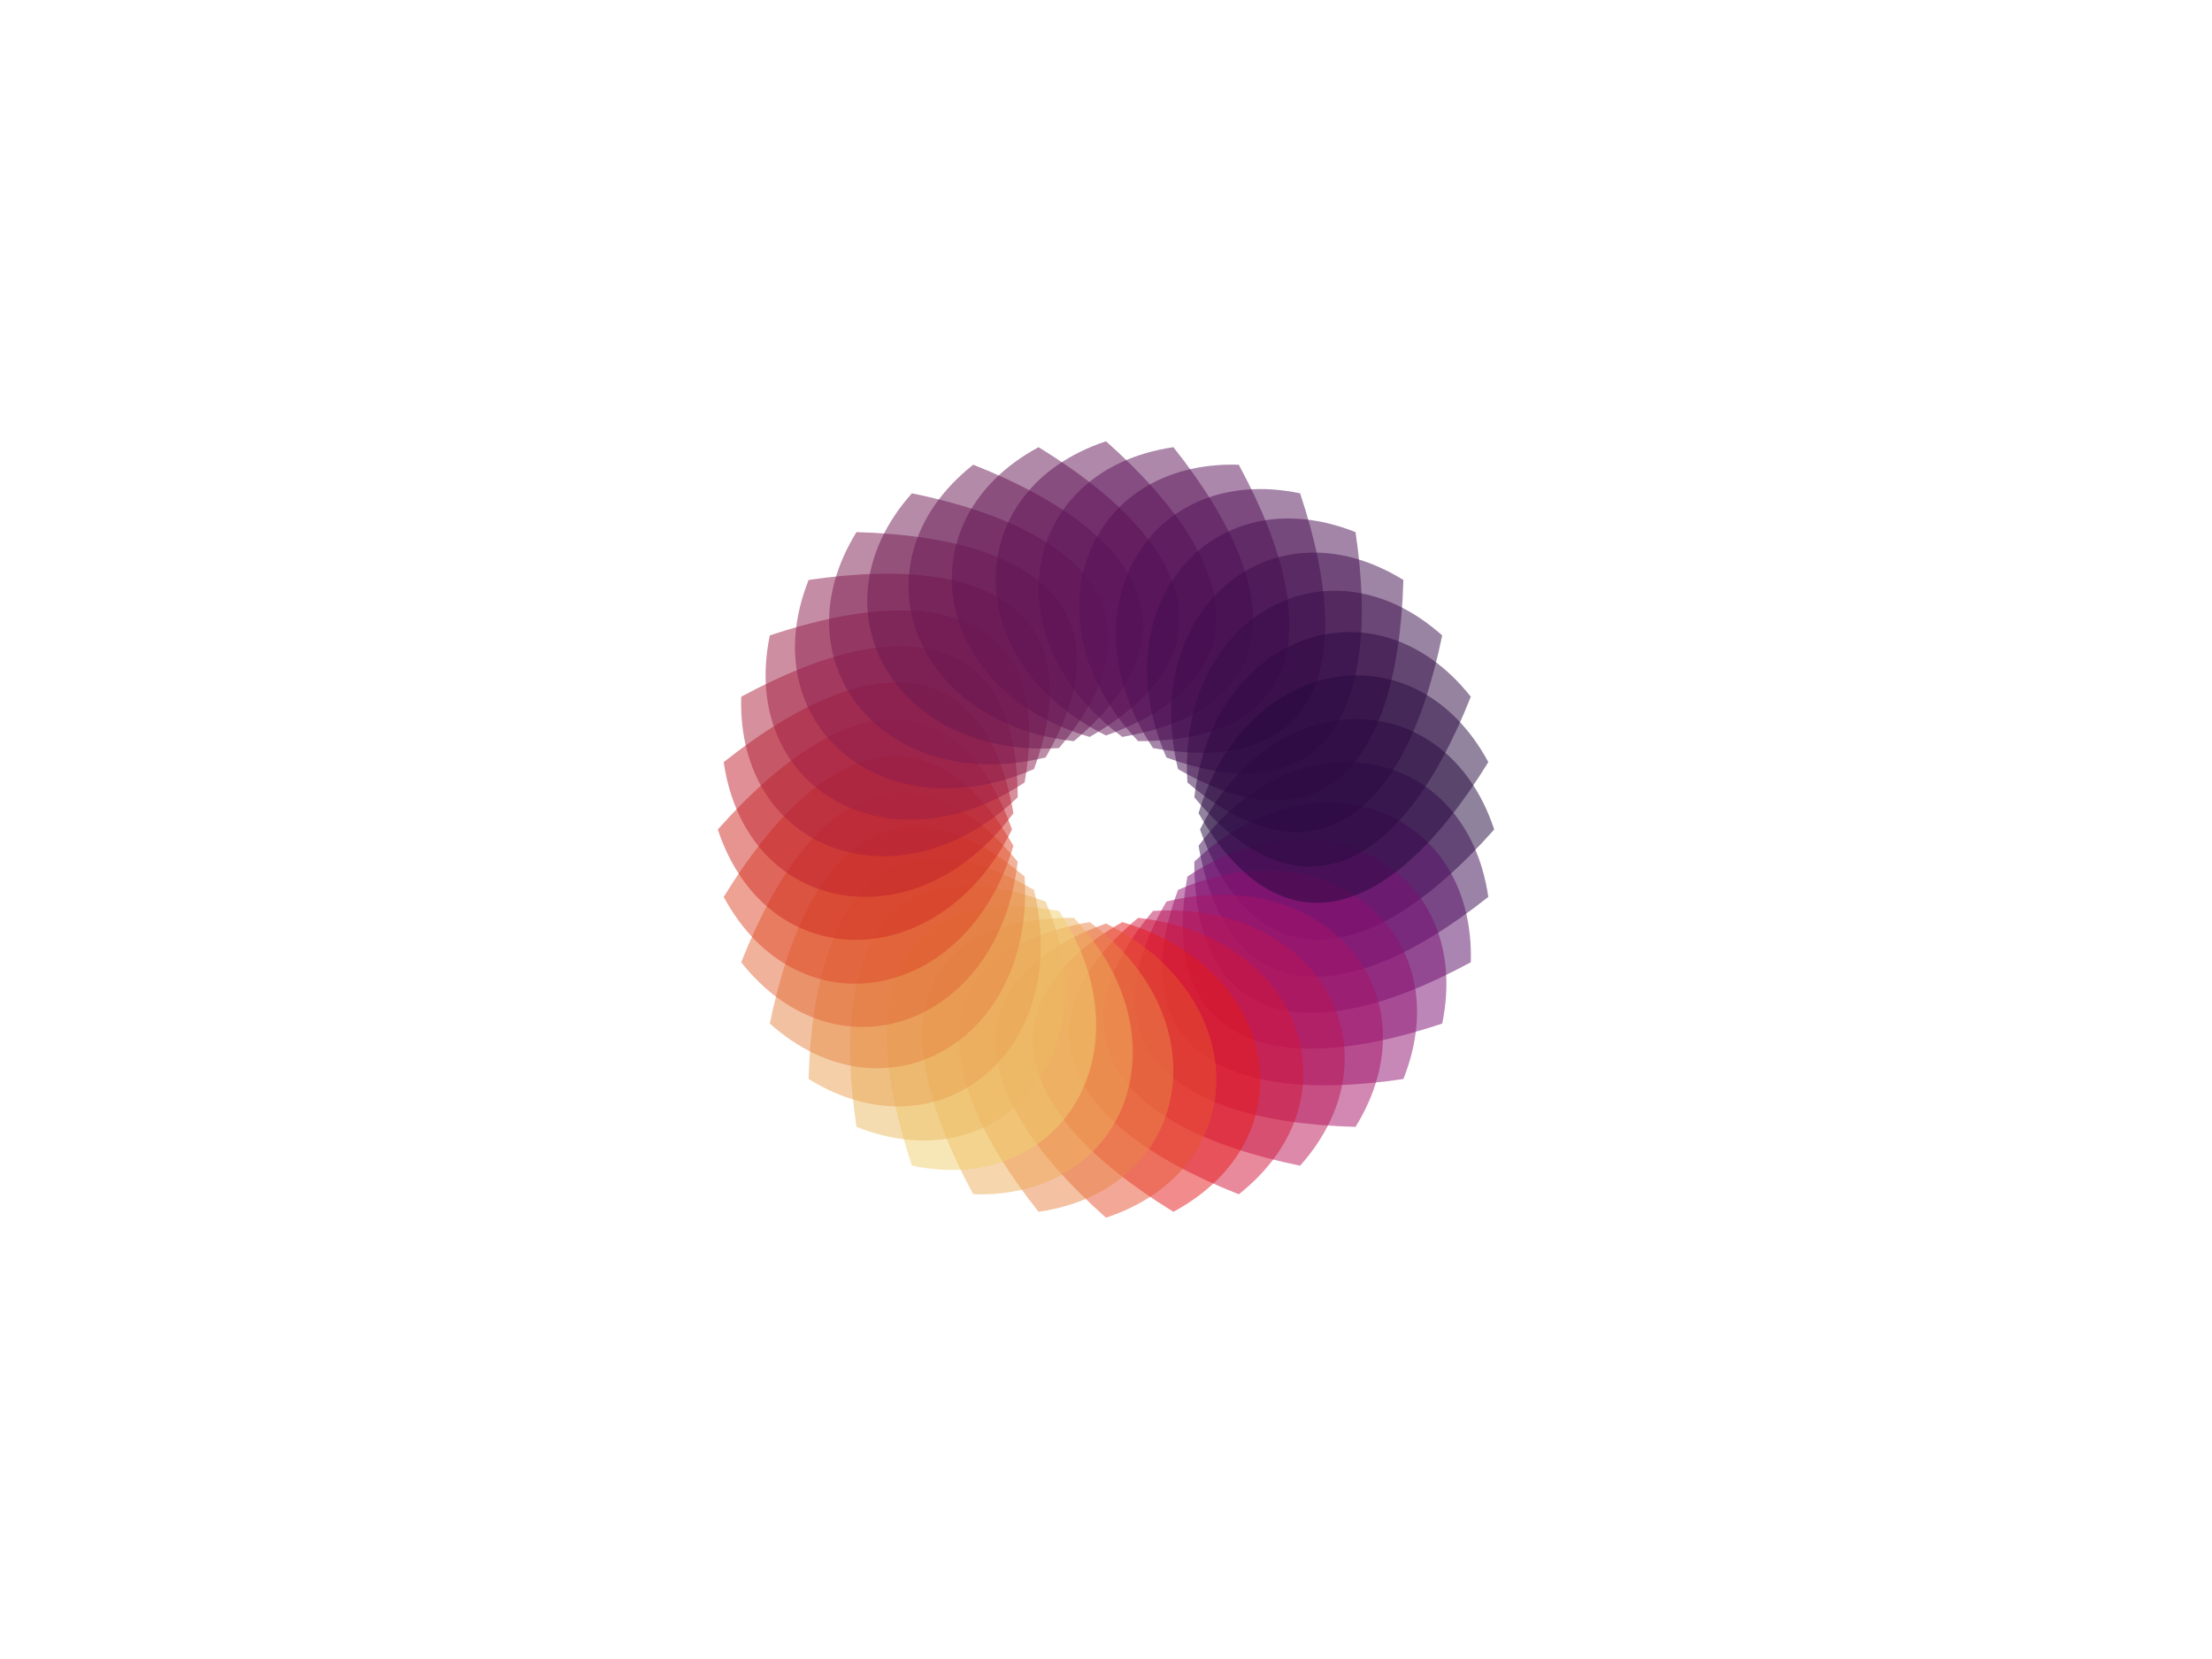
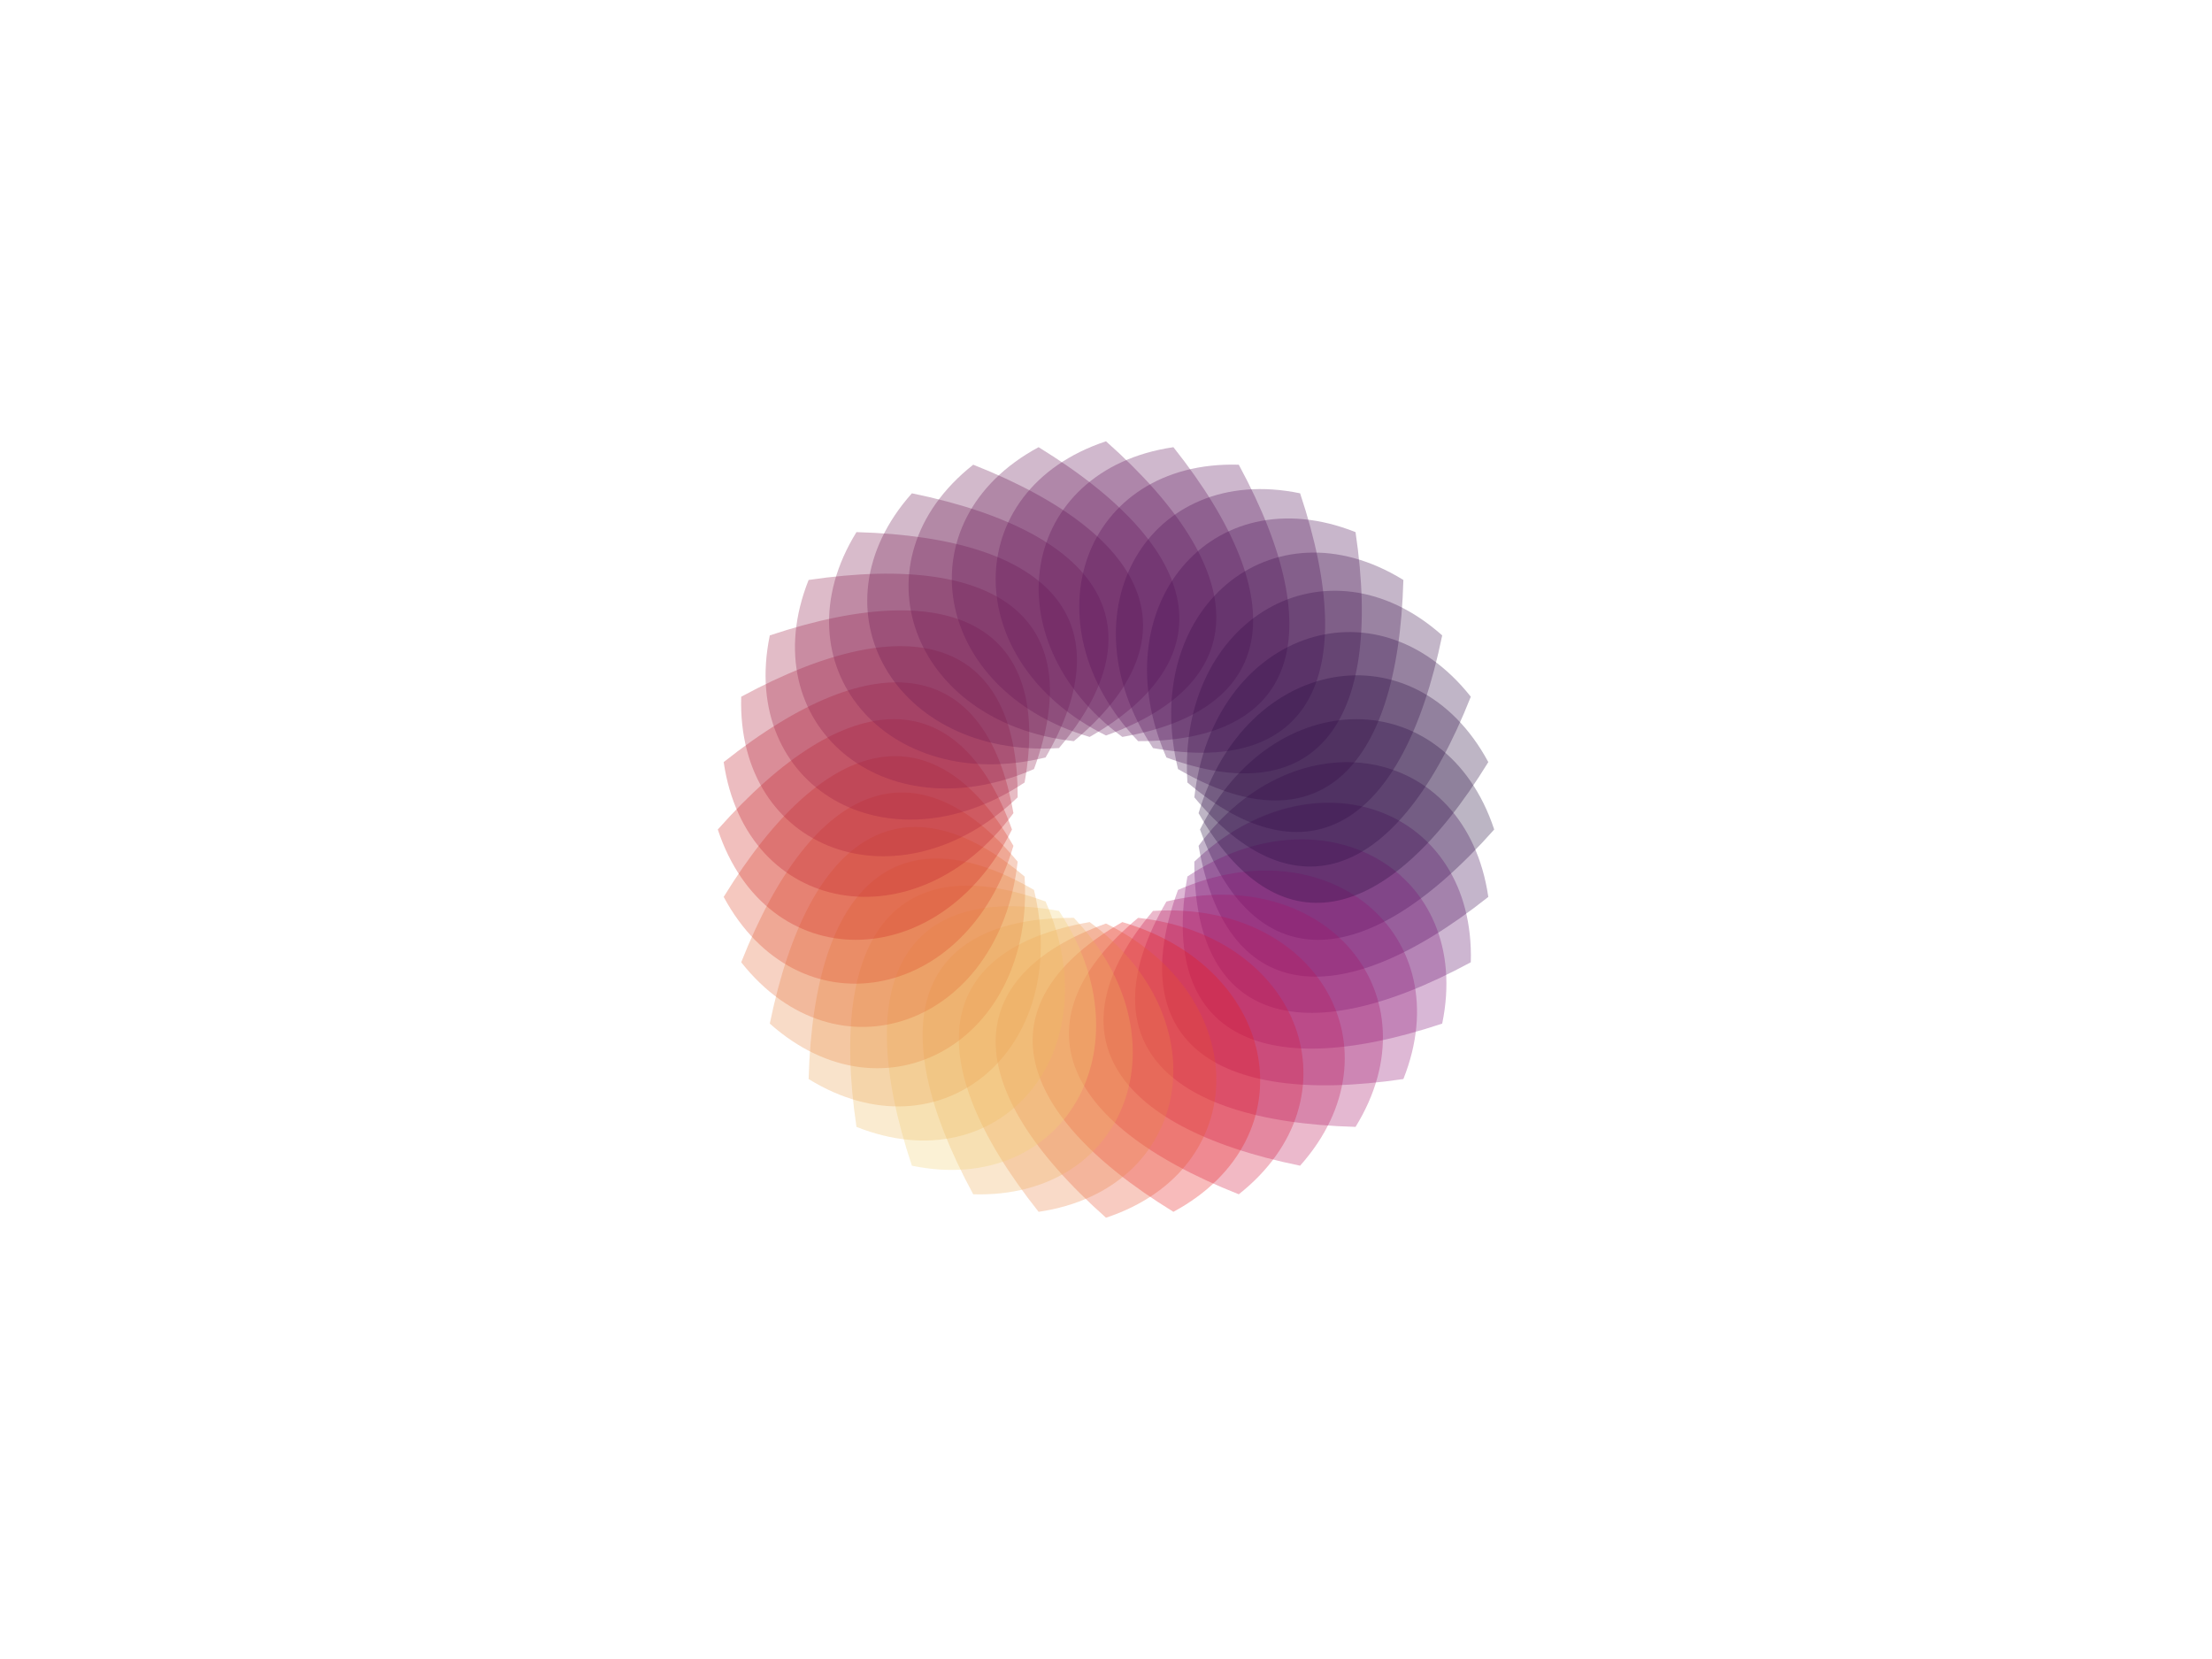
<svg xmlns="http://www.w3.org/2000/svg" viewBox="0 0 2000 1500">
  <defs>
    <g id="a">
-       <path fill-opacity="0.5" d="M85 0c66-133 222-133 266 0C233 133 133 133 85 0z" transform="">
+       <path fill-opacity="0.3" d="M85 0c66-133 222-133 266 0C233 133 133 133 85 0z" transform="">
        <animateTransform attributeType="xml" attributeName="transform" type="translate" dur="10s" values="0, 10; 50, 0; 0, 10" repeatCount="indefinite" />
      </path>
    </g>
  </defs>
  <g transform="" style="transform-origin:center">
    <g transform="">
      <g transform="translate(1000 750)">
        <use href="#a" fill="#20073A" />
        <use href="#a" fill="#390950" transform="rotate(10)" />
        <use href="#a" fill="#590c65" transform="rotate(20)" />
        <use href="#a" fill="#7b0e75" transform="rotate(30)" />
        <use href="#a" fill="#901171" transform="rotate(40)" />
        <use href="#a" fill="#a61366" transform="rotate(50)" />
        <use href="#a" fill="#bc1554" transform="rotate(60)" />
        <use href="#a" fill="#d2173a" transform="rotate(70)" />
        <use href="#a" fill="#e61b1b" transform="rotate(80)" />
        <use href="#a" fill="#e85331" transform="rotate(90)" />
        <use href="#a" fill="#eb8446" transform="rotate(100)" />
        <use href="#a" fill="#eeae5b" transform="rotate(110)" />
        <use href="#a" fill="#F0D171" transform="rotate(120)" />
        <use href="#a" fill="#edbb62" transform="rotate(130)" />
        <use href="#a" fill="#eaa153" transform="rotate(140)" />
        <use href="#a" fill="#e68544" transform="rotate(150)" />
        <use href="#a" fill="#e26736" transform="rotate(160)" />
        <use href="#a" fill="#de4628" transform="rotate(170)" />
        <use href="#a" fill="#d12b22" transform="rotate(180)" />
        <use href="#a" fill="#c0212c" transform="rotate(190)" />
        <use href="#a" fill="#af203b" transform="rotate(200)" />
        <use href="#a" fill="#9e1f45" transform="rotate(210)" />
        <use href="#a" fill="#8d1d4c" transform="rotate(220)" />
        <use href="#a" fill="#7d1b50" transform="rotate(230)" />
        <use href="#a" fill="#6D1950" transform="rotate(240)" />
        <use href="#a" fill="#691753" transform="rotate(250)" />
        <use href="#a" fill="#651555" transform="rotate(260)" />
        <use href="#a" fill="#611357" transform="rotate(270)" />
        <use href="#a" fill="#5d1259" transform="rotate(280)" />
        <use href="#a" fill="#581059" transform="rotate(290)" />
        <use href="#a" fill="#4f0f55" transform="rotate(300)" />
        <use href="#a" fill="#460d51" transform="rotate(310)" />
        <use href="#a" fill="#3e0c4c" transform="rotate(320)" />
        <use href="#a" fill="#360a48" transform="rotate(330)" />
        <use href="#a" fill="#2e0943" transform="rotate(340)" />
        <use href="#a" fill="#27083f" transform="rotate(350)" />
      </g>
    </g>
  </g>
</svg>
